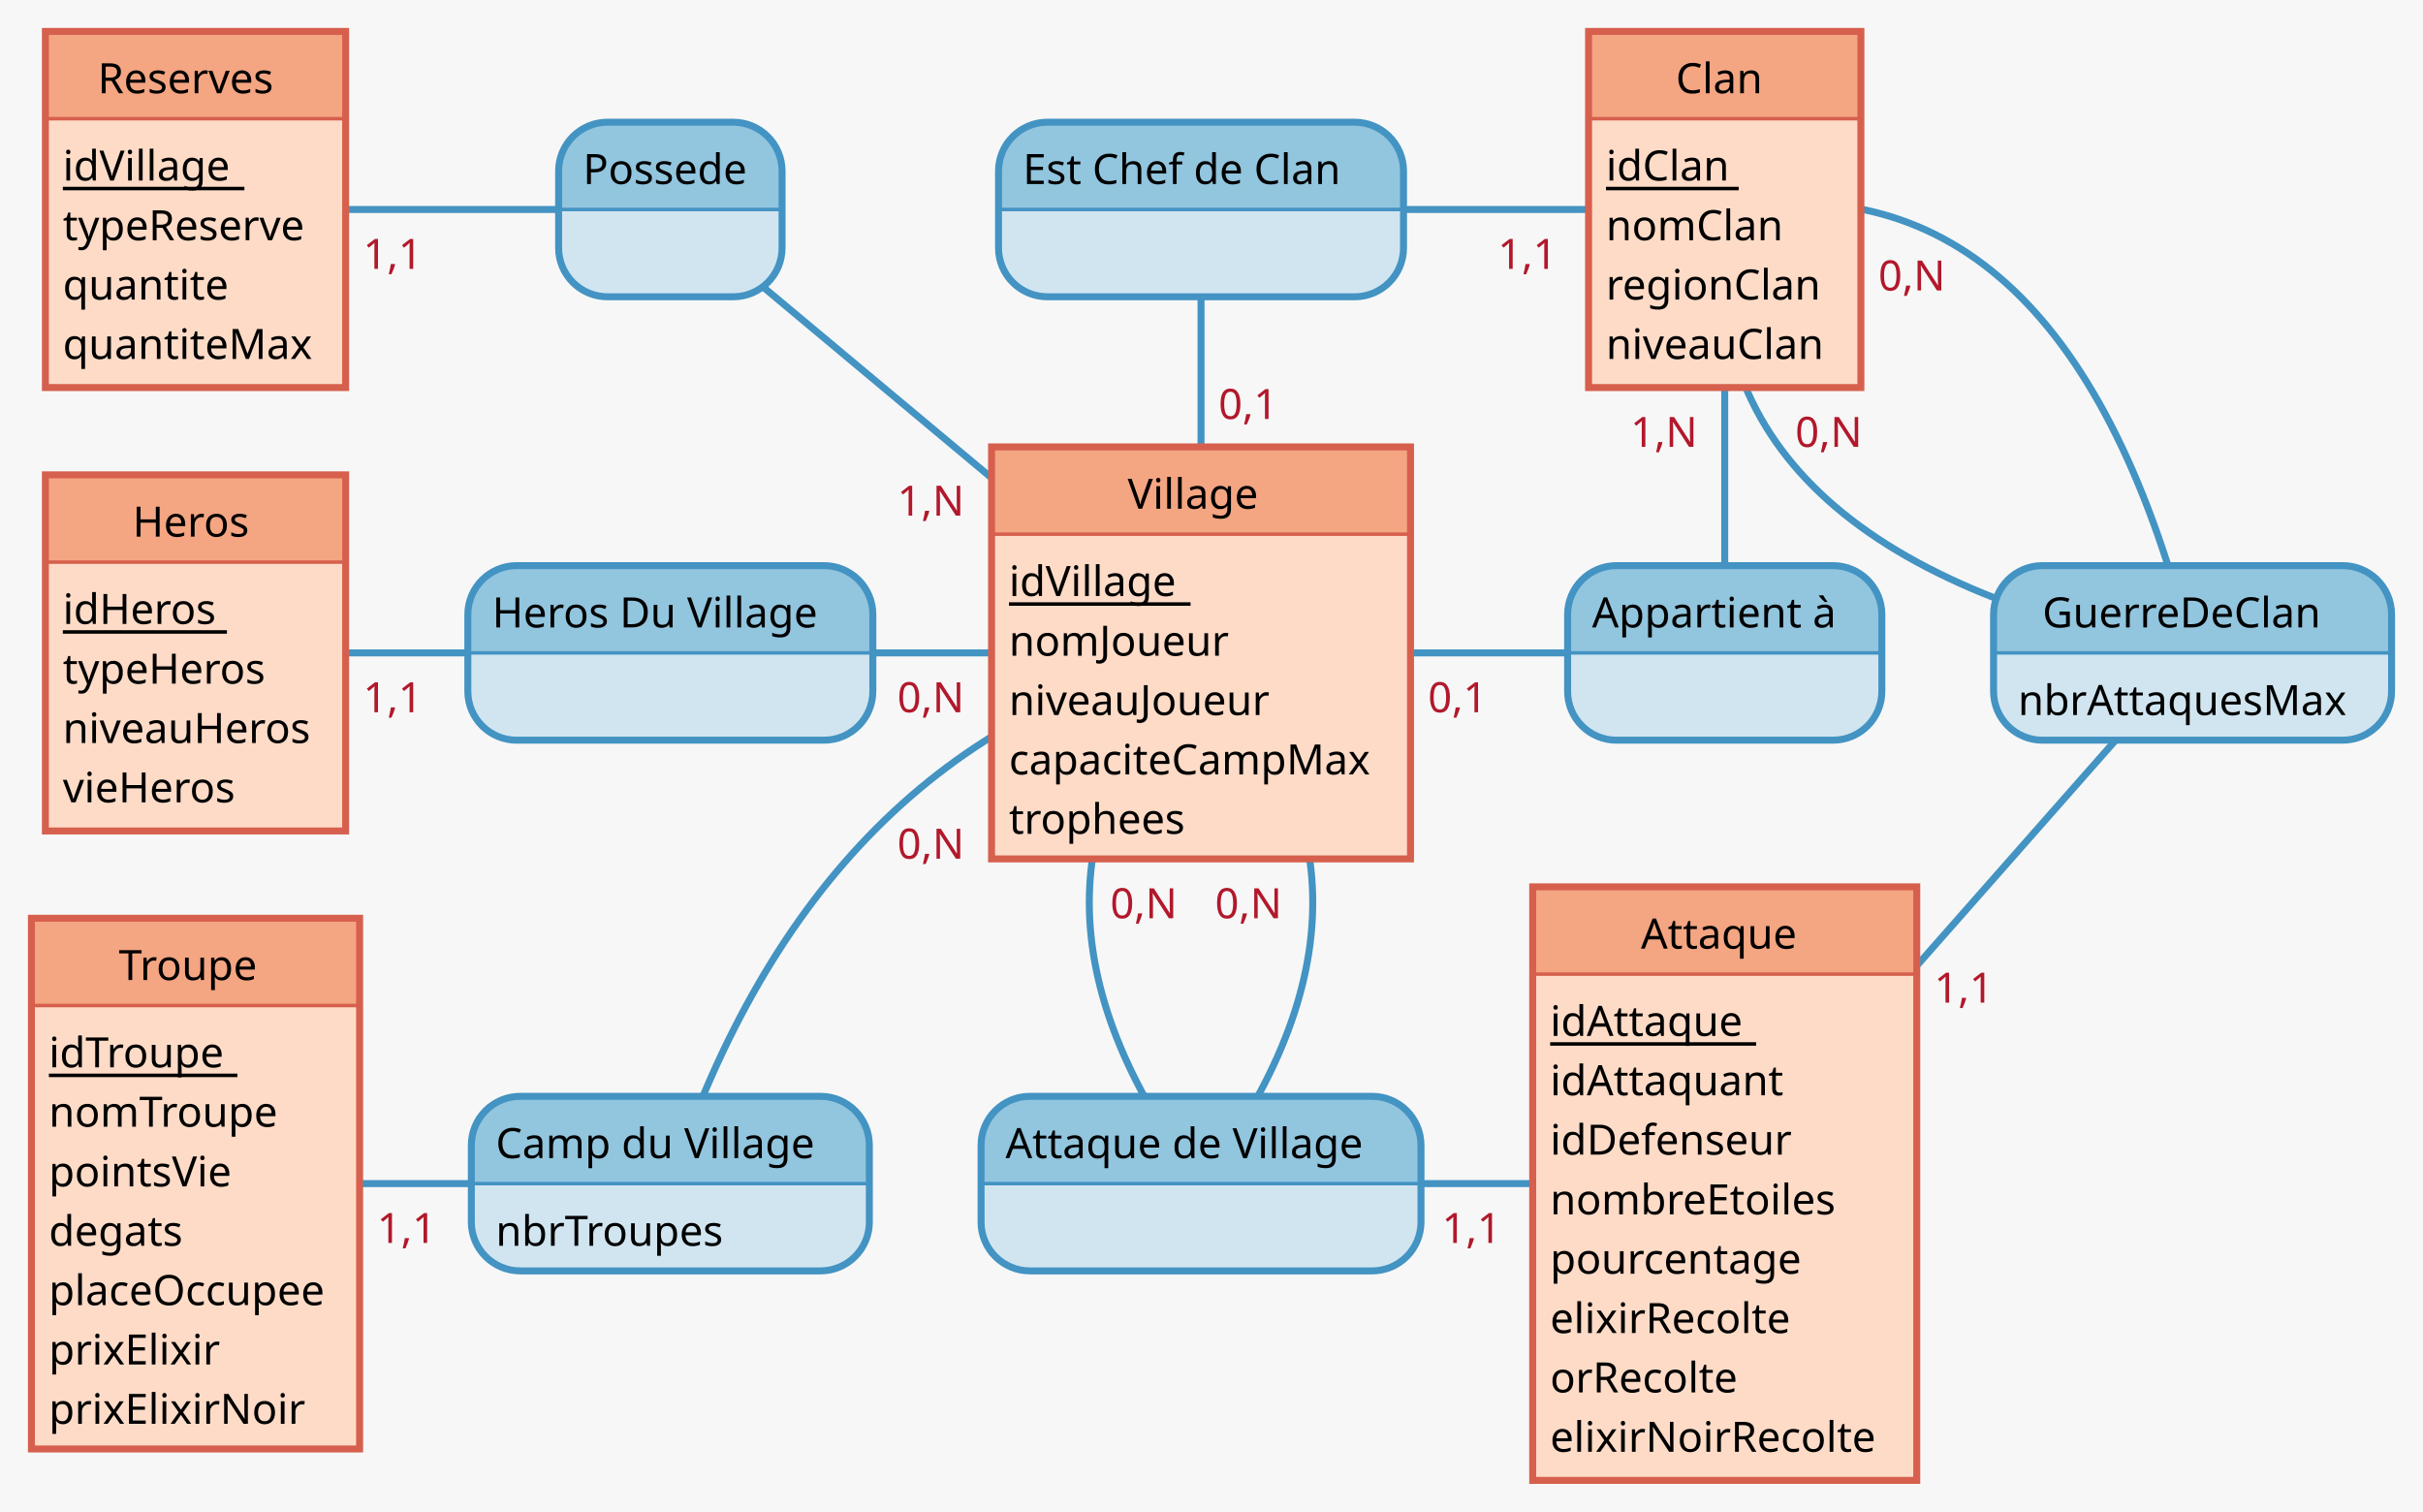
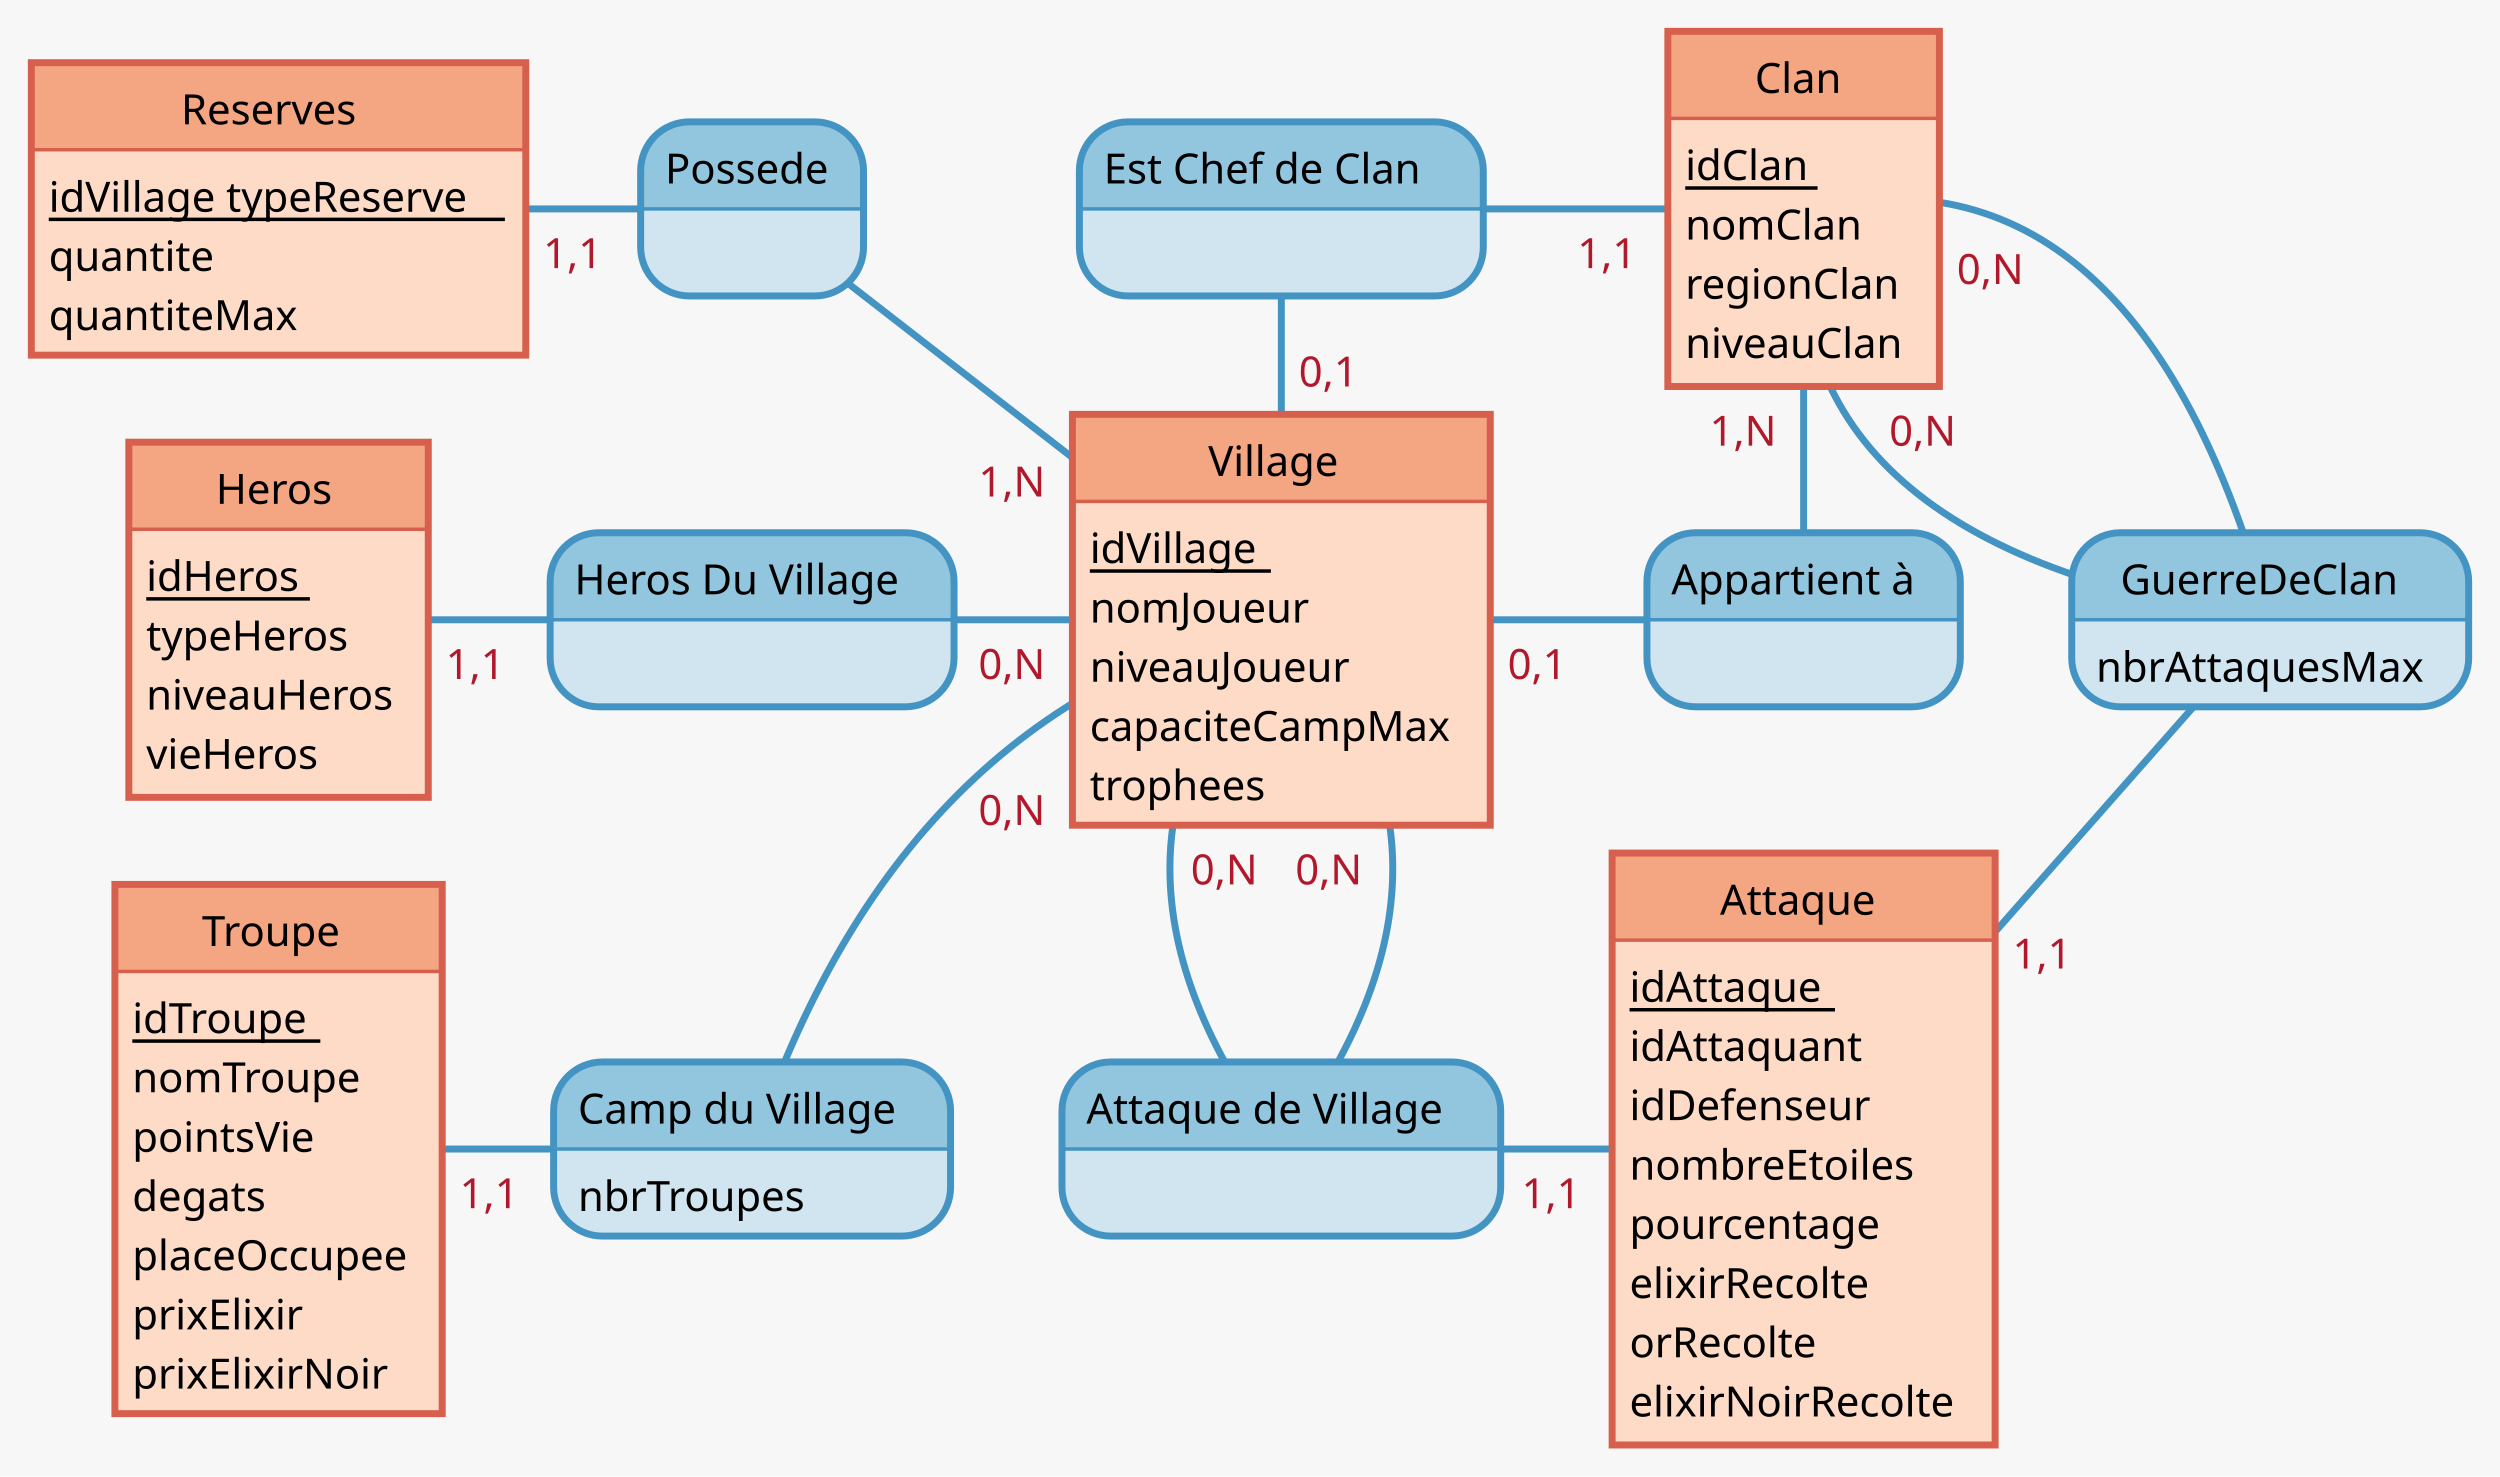
- <svg xmlns="http://www.w3.org/2000/svg" width="694" height="433" view_box="0 0 694 433">\n\n<rect id="frame" x="0" y="0" width="694" height="433" fill="#f7f7f7" stroke="none" stroke-width="0" />
-   <line x1="344" y1="187" x2="494" y2="187" stroke="#4393c3" stroke-width="2" />
-   <text x="409" y="204.0" fill="#b2182b" font-family="Verdana" font-size="12">0,1</text>
-   <line x1="494" y1="60" x2="494" y2="187" stroke="#4393c3" stroke-width="2" />
-   <text x="467.0" y="128" fill="#b2182b" font-family="Verdana" font-size="12">1,N</text>
+ <svg xmlns="http://www.w3.org/2000/svg" width="718" height="424" view_box="0 0 718 424">\n\n<rect id="frame" x="0" y="0" width="718" height="424" fill="#f7f7f7" stroke="none" stroke-width="0" />
+   <line x1="368" y1="178" x2="518" y2="178" stroke="#4393c3" stroke-width="2" />
+   <text x="433" y="195.0" fill="#b2182b" font-family="Verdana" font-size="12">0,1</text>
+   <line x1="518" y1="60" x2="518" y2="178" stroke="#4393c3" stroke-width="2" />
+   <text x="491.0" y="128" fill="#b2182b" font-family="Verdana" font-size="12">1,N</text>
  <g id="association-Appartient à">
-     <path d="M 525 162 a 14 14 90 0 1 14 14 V 187 h -90 V 176 a 14 14 90 0 1 14 -14" fill="#92c5de" stroke="#92c5de" stroke-width="0" />
-     <path d="M 539 187.0 v 11 a 14 14 90 0 1 -14 14 H 463 a 14 14 90 0 1 -14 -14 V 187.0 H 90" fill="#d1e5f0" stroke="#d1e5f0" stroke-width="0" />
-     <rect x="449" y="162" width="90" height="50" fill="none" rx="14" stroke="#4393c3" stroke-width="2" />
-     <line x1="449" y1="187" x2="539" y2="187" stroke="#4393c3" stroke-width="1" />
-     <text x="456" y="179.7" fill="#000000" font-family="Verdana" font-size="12">Appartient à</text>
+     <path d="M 549 153 a 14 14 90 0 1 14 14 V 178 h -90 V 167 a 14 14 90 0 1 14 -14" fill="#92c5de" stroke="#92c5de" stroke-width="0" />
+     <path d="M 563 178.0 v 11 a 14 14 90 0 1 -14 14 H 487 a 14 14 90 0 1 -14 -14 V 178.0 H 90" fill="#d1e5f0" stroke="#d1e5f0" stroke-width="0" />
+     <rect x="473" y="153" width="90" height="50" fill="none" rx="14" stroke="#4393c3" stroke-width="2" />
+     <line x1="473" y1="178" x2="563" y2="178" stroke="#4393c3" stroke-width="1" />
+     <text x="480" y="170.7" fill="#000000" font-family="Verdana" font-size="12">Appartient à</text>
  </g>
-   <line x1="56" y1="60" x2="192" y2="60" stroke="#4393c3" stroke-width="2" />
-   <text x="104" y="77.0" fill="#b2182b" font-family="Verdana" font-size="12">1,1</text>
-   <line x1="344" y1="187" x2="192" y2="60" stroke="#4393c3" stroke-width="2" />
-   <text x="257" y="147.69" fill="#b2182b" font-family="Verdana" font-size="12">1,N</text>
+   <line x1="80" y1="60" x2="216" y2="60" stroke="#4393c3" stroke-width="2" />
+   <text x="156" y="77.0" fill="#b2182b" font-family="Verdana" font-size="12">1,1</text>
+   <line x1="368" y1="178" x2="216" y2="60" stroke="#4393c3" stroke-width="2" />
+   <text x="281" y="142.599" fill="#b2182b" font-family="Verdana" font-size="12">1,N</text>
  <g id="association-Possede">
-     <path d="M 210 35 a 14 14 90 0 1 14 14 V 60 h -64 V 49 a 14 14 90 0 1 14 -14" fill="#92c5de" stroke="#92c5de" stroke-width="0" />
-     <path d="M 224 60.0 v 11 a 14 14 90 0 1 -14 14 H 174 a 14 14 90 0 1 -14 -14 V 60.0 H 64" fill="#d1e5f0" stroke="#d1e5f0" stroke-width="0" />
-     <rect x="160" y="35" width="64" height="50" fill="none" rx="14" stroke="#4393c3" stroke-width="2" />
-     <line x1="160" y1="60" x2="224" y2="60" stroke="#4393c3" stroke-width="1" />
-     <text x="167" y="52.7" fill="#000000" font-family="Verdana" font-size="12">Possede</text>
+     <path d="M 234 35 a 14 14 90 0 1 14 14 V 60 h -64 V 49 a 14 14 90 0 1 14 -14" fill="#92c5de" stroke="#92c5de" stroke-width="0" />
+     <path d="M 248 60.0 v 11 a 14 14 90 0 1 -14 14 H 198 a 14 14 90 0 1 -14 -14 V 60.0 H 64" fill="#d1e5f0" stroke="#d1e5f0" stroke-width="0" />
+     <rect x="184" y="35" width="64" height="50" fill="none" rx="14" stroke="#4393c3" stroke-width="2" />
+     <line x1="184" y1="60" x2="248" y2="60" stroke="#4393c3" stroke-width="1" />
+     <text x="191" y="52.7" fill="#000000" font-family="Verdana" font-size="12">Possede</text>
  </g>
-   <line x1="56" y1="339" x2="192" y2="339" stroke="#4393c3" stroke-width="2" />
-   <text x="108" y="356.0" fill="#b2182b" font-family="Verdana" font-size="12">1,1</text>
-   <path d="M344 187 C 270.833 203.167 220.167 253.833 192 339" fill="none" stroke="#4393c3" stroke-width="2" />
-   <text x="257" y="245.929" fill="#b2182b" font-family="Verdana" font-size="12">0,N</text>
+   <line x1="80" y1="330" x2="216" y2="330" stroke="#4393c3" stroke-width="2" />
+   <text x="132" y="347.0" fill="#b2182b" font-family="Verdana" font-size="12">1,1</text>
+   <path d="M368 178 C 294.833 194.167 244.167 244.833 216 330" fill="none" stroke="#4393c3" stroke-width="2" />
+   <text x="281" y="236.929" fill="#b2182b" font-family="Verdana" font-size="12">0,N</text>
  <g id="association-Camp du Village">
-     <path d="M 235 314 a 14 14 90 0 1 14 14 V 339 h -114 V 328 a 14 14 90 0 1 14 -14" fill="#92c5de" stroke="#92c5de" stroke-width="0" />
-     <path d="M 249 339.0 v 11 a 14 14 90 0 1 -14 14 H 149 a 14 14 90 0 1 -14 -14 V 339.0 H 114" fill="#d1e5f0" stroke="#d1e5f0" stroke-width="0" />
-     <rect x="135" y="314" width="114" height="50" fill="none" rx="14" stroke="#4393c3" stroke-width="2" />
-     <line x1="135" y1="339" x2="249" y2="339" stroke="#4393c3" stroke-width="1" />
-     <text x="142" y="331.7" fill="#000000" font-family="Verdana" font-size="12">Camp du Village</text>
-     <text x="142" y="356.8" fill="#000000" font-family="Verdana" font-size="12">nbrTroupes</text>
+     <path d="M 259 305 a 14 14 90 0 1 14 14 V 330 h -114 V 319 a 14 14 90 0 1 14 -14" fill="#92c5de" stroke="#92c5de" stroke-width="0" />
+     <path d="M 273 330.0 v 11 a 14 14 90 0 1 -14 14 H 173 a 14 14 90 0 1 -14 -14 V 330.0 H 114" fill="#d1e5f0" stroke="#d1e5f0" stroke-width="0" />
+     <rect x="159" y="305" width="114" height="50" fill="none" rx="14" stroke="#4393c3" stroke-width="2" />
+     <line x1="159" y1="330" x2="273" y2="330" stroke="#4393c3" stroke-width="1" />
+     <text x="166" y="322.7" fill="#000000" font-family="Verdana" font-size="12">Camp du Village</text>
+     <text x="166" y="347.8" fill="#000000" font-family="Verdana" font-size="12">nbrTroupes</text>
  </g>
-   <line x1="56" y1="187" x2="192" y2="187" stroke="#4393c3" stroke-width="2" />
-   <text x="104" y="204.0" fill="#b2182b" font-family="Verdana" font-size="12">1,1</text>
-   <line x1="344" y1="187" x2="192" y2="187" stroke="#4393c3" stroke-width="2" />
-   <text x="257" y="204.0" fill="#b2182b" font-family="Verdana" font-size="12">0,N</text>
+   <line x1="80" y1="178" x2="216" y2="178" stroke="#4393c3" stroke-width="2" />
+   <text x="128" y="195.0" fill="#b2182b" font-family="Verdana" font-size="12">1,1</text>
+   <line x1="368" y1="178" x2="216" y2="178" stroke="#4393c3" stroke-width="2" />
+   <text x="281" y="195.0" fill="#b2182b" font-family="Verdana" font-size="12">0,N</text>
  <g id="association-Heros Du Village">
-     <path d="M 236 162 a 14 14 90 0 1 14 14 V 187 h -116 V 176 a 14 14 90 0 1 14 -14" fill="#92c5de" stroke="#92c5de" stroke-width="0" />
-     <path d="M 250 187.0 v 11 a 14 14 90 0 1 -14 14 H 148 a 14 14 90 0 1 -14 -14 V 187.0 H 116" fill="#d1e5f0" stroke="#d1e5f0" stroke-width="0" />
-     <rect x="134" y="162" width="116" height="50" fill="none" rx="14" stroke="#4393c3" stroke-width="2" />
-     <line x1="134" y1="187" x2="250" y2="187" stroke="#4393c3" stroke-width="1" />
-     <text x="141" y="179.7" fill="#000000" font-family="Verdana" font-size="12">Heros Du Village</text>
+     <path d="M 260 153 a 14 14 90 0 1 14 14 V 178 h -116 V 167 a 14 14 90 0 1 14 -14" fill="#92c5de" stroke="#92c5de" stroke-width="0" />
+     <path d="M 274 178.0 v 11 a 14 14 90 0 1 -14 14 H 172 a 14 14 90 0 1 -14 -14 V 178.0 H 116" fill="#d1e5f0" stroke="#d1e5f0" stroke-width="0" />
+     <rect x="158" y="153" width="116" height="50" fill="none" rx="14" stroke="#4393c3" stroke-width="2" />
+     <line x1="158" y1="178" x2="274" y2="178" stroke="#4393c3" stroke-width="1" />
+     <text x="165" y="170.7" fill="#000000" font-family="Verdana" font-size="12">Heros Du Village</text>
  </g>
-   <path d="M344 187 C 386.667 231.667 386.667 282.333 344 339" fill="none" stroke="#4393c3" stroke-width="2" />
-   <text x="348.0" y="263" fill="#b2182b" font-family="Verdana" font-size="12">0,N</text>
-   <path d="M344 187 C 301.333 231.667 301.333 282.333 344 339" fill="none" stroke="#4393c3" stroke-width="2" />
-   <text x="318.0" y="263" fill="#b2182b" font-family="Verdana" font-size="12">0,N</text>
-   <line x1="494" y1="339" x2="344" y2="339" stroke="#4393c3" stroke-width="2" />
-   <text x="413" y="356.0" fill="#b2182b" font-family="Verdana" font-size="12">1,1</text>
+   <path d="M368 178 C 410.667 222.667 410.667 273.333 368 330" fill="none" stroke="#4393c3" stroke-width="2" />
+   <text x="372.0" y="254" fill="#b2182b" font-family="Verdana" font-size="12">0,N</text>
+   <path d="M368 178 C 325.333 222.667 325.333 273.333 368 330" fill="none" stroke="#4393c3" stroke-width="2" />
+   <text x="342.0" y="254" fill="#b2182b" font-family="Verdana" font-size="12">0,N</text>
+   <line x1="518" y1="330" x2="368" y2="330" stroke="#4393c3" stroke-width="2" />
+   <text x="437" y="347.0" fill="#b2182b" font-family="Verdana" font-size="12">1,1</text>
  <g id="association-Attaque de Village">
-     <path d="M 393 314 a 14 14 90 0 1 14 14 V 339 h -126 V 328 a 14 14 90 0 1 14 -14" fill="#92c5de" stroke="#92c5de" stroke-width="0" />
-     <path d="M 407 339.0 v 11 a 14 14 90 0 1 -14 14 H 295 a 14 14 90 0 1 -14 -14 V 339.0 H 126" fill="#d1e5f0" stroke="#d1e5f0" stroke-width="0" />
-     <rect x="281" y="314" width="126" height="50" fill="none" rx="14" stroke="#4393c3" stroke-width="2" />
-     <line x1="281" y1="339" x2="407" y2="339" stroke="#4393c3" stroke-width="1" />
-     <text x="288" y="331.7" fill="#000000" font-family="Verdana" font-size="12">Attaque de Village</text>
+     <path d="M 417 305 a 14 14 90 0 1 14 14 V 330 h -126 V 319 a 14 14 90 0 1 14 -14" fill="#92c5de" stroke="#92c5de" stroke-width="0" />
+     <path d="M 431 330.0 v 11 a 14 14 90 0 1 -14 14 H 319 a 14 14 90 0 1 -14 -14 V 330.0 H 126" fill="#d1e5f0" stroke="#d1e5f0" stroke-width="0" />
+     <rect x="305" y="305" width="126" height="50" fill="none" rx="14" stroke="#4393c3" stroke-width="2" />
+     <line x1="305" y1="330" x2="431" y2="330" stroke="#4393c3" stroke-width="1" />
+     <text x="312" y="322.7" fill="#000000" font-family="Verdana" font-size="12">Attaque de Village</text>
  </g>
-   <line x1="344" y1="187" x2="344" y2="60" stroke="#4393c3" stroke-width="2" />
-   <text x="349.0" y="120" fill="#b2182b" font-family="Verdana" font-size="12">0,1</text>
-   <line x1="494" y1="60" x2="344" y2="60" stroke="#4393c3" stroke-width="2" />
-   <text x="429" y="77.0" fill="#b2182b" font-family="Verdana" font-size="12">1,1</text>
+   <line x1="368" y1="178" x2="368" y2="60" stroke="#4393c3" stroke-width="2" />
+   <text x="373.0" y="111" fill="#b2182b" font-family="Verdana" font-size="12">0,1</text>
+   <line x1="518" y1="60" x2="368" y2="60" stroke="#4393c3" stroke-width="2" />
+   <text x="453" y="77.0" fill="#b2182b" font-family="Verdana" font-size="12">1,1</text>
  <g id="association-Est Chef de Clan">
-     <path d="M 388 35 a 14 14 90 0 1 14 14 V 60 h -116 V 49 a 14 14 90 0 1 14 -14" fill="#92c5de" stroke="#92c5de" stroke-width="0" />
-     <path d="M 402 60.0 v 11 a 14 14 90 0 1 -14 14 H 300 a 14 14 90 0 1 -14 -14 V 60.0 H 116" fill="#d1e5f0" stroke="#d1e5f0" stroke-width="0" />
-     <rect x="286" y="35" width="116" height="50" fill="none" rx="14" stroke="#4393c3" stroke-width="2" />
-     <line x1="286" y1="60" x2="402" y2="60" stroke="#4393c3" stroke-width="1" />
-     <text x="293" y="52.7" fill="#000000" font-family="Verdana" font-size="12">Est Chef de Clan</text>
+     <path d="M 412 35 a 14 14 90 0 1 14 14 V 60 h -116 V 49 a 14 14 90 0 1 14 -14" fill="#92c5de" stroke="#92c5de" stroke-width="0" />
+     <path d="M 426 60.0 v 11 a 14 14 90 0 1 -14 14 H 324 a 14 14 90 0 1 -14 -14 V 60.0 H 116" fill="#d1e5f0" stroke="#d1e5f0" stroke-width="0" />
+     <rect x="310" y="35" width="116" height="50" fill="none" rx="14" stroke="#4393c3" stroke-width="2" />
+     <line x1="310" y1="60" x2="426" y2="60" stroke="#4393c3" stroke-width="1" />
+     <text x="317" y="52.7" fill="#000000" font-family="Verdana" font-size="12">Est Chef de Clan</text>
  </g>
-   <path d="M494 60 C 559.499 48.306 604.166 90.64 628 187" fill="none" stroke="#4393c3" stroke-width="2" />
-   <text x="538" y="83.197" fill="#b2182b" font-family="Verdana" font-size="12">0,N</text>
-   <path d="M494 60 C 485.834 126.032 530.501 168.365 628 187" fill="none" stroke="#4393c3" stroke-width="2" />
-   <text x="514.197" y="128" fill="#b2182b" font-family="Verdana" font-size="12">0,N</text>
-   <line x1="494" y1="339" x2="628" y2="187" stroke="#4393c3" stroke-width="2" />
-   <text x="554" y="287.169" fill="#b2182b" font-family="Verdana" font-size="12">1,1</text>
+   <path d="M518 60 C 581.835 45.307 626.501 84.641 652 178" fill="none" stroke="#4393c3" stroke-width="2" />
+   <text x="562" y="81.563" fill="#b2182b" font-family="Verdana" font-size="12">0,N</text>
+   <path d="M518 60 C 511.499 125.18 556.165 164.514 652 178" fill="none" stroke="#4393c3" stroke-width="2" />
+   <text x="542.563" y="128" fill="#b2182b" font-family="Verdana" font-size="12">0,N</text>
+   <line x1="518" y1="330" x2="652" y2="178" stroke="#4393c3" stroke-width="2" />
+   <text x="578" y="278.169" fill="#b2182b" font-family="Verdana" font-size="12">1,1</text>
  <g id="association-GuerreDeClan">
-     <path d="M 671 162 a 14 14 90 0 1 14 14 V 187 h -114 V 176 a 14 14 90 0 1 14 -14" fill="#92c5de" stroke="#92c5de" stroke-width="0" />
-     <path d="M 685 187.0 v 11 a 14 14 90 0 1 -14 14 H 585 a 14 14 90 0 1 -14 -14 V 187.0 H 114" fill="#d1e5f0" stroke="#d1e5f0" stroke-width="0" />
-     <rect x="571" y="162" width="114" height="50" fill="none" rx="14" stroke="#4393c3" stroke-width="2" />
-     <line x1="571" y1="187" x2="685" y2="187" stroke="#4393c3" stroke-width="1" />
-     <text x="585" y="179.7" fill="#000000" font-family="Verdana" font-size="12">GuerreDeClan</text>
-     <text x="578" y="204.8" fill="#000000" font-family="Verdana" font-size="12">nbrAttaquesMax</text>
+     <path d="M 695 153 a 14 14 90 0 1 14 14 V 178 h -114 V 167 a 14 14 90 0 1 14 -14" fill="#92c5de" stroke="#92c5de" stroke-width="0" />
+     <path d="M 709 178.0 v 11 a 14 14 90 0 1 -14 14 H 609 a 14 14 90 0 1 -14 -14 V 178.0 H 114" fill="#d1e5f0" stroke="#d1e5f0" stroke-width="0" />
+     <rect x="595" y="153" width="114" height="50" fill="none" rx="14" stroke="#4393c3" stroke-width="2" />
+     <line x1="595" y1="178" x2="709" y2="178" stroke="#4393c3" stroke-width="1" />
+     <text x="609" y="170.7" fill="#000000" font-family="Verdana" font-size="12">GuerreDeClan</text>
+     <text x="602" y="195.8" fill="#000000" font-family="Verdana" font-size="12">nbrAttaquesMax</text>
  </g>
  <g id="entity-Clan">
    <g id="frame-Clan">
-       <rect x="455" y="9" width="78" height="25" fill="#f4a582" stroke="#f4a582" stroke-width="0" />
-       <rect x="455" y="34.0" width="78" height="77" fill="#fddbc7" stroke="#fddbc7" stroke-width="0" />
-       <rect x="455" y="9" width="78" height="102" fill="none" stroke="#d6604d" stroke-width="2" />
-       <line x1="455" y1="34" x2="533" y2="34" stroke="#d6604d" stroke-width="1" />
+       <rect x="479" y="9" width="78" height="25" fill="#f4a582" stroke="#f4a582" stroke-width="0" />
+       <rect x="479" y="34.0" width="78" height="77" fill="#fddbc7" stroke="#fddbc7" stroke-width="0" />
+       <rect x="479" y="9" width="78" height="102" fill="none" stroke="#d6604d" stroke-width="2" />
+       <line x1="479" y1="34" x2="557" y2="34" stroke="#d6604d" stroke-width="1" />
    </g>
-     <text x="480" y="26.7" fill="#000000" font-family="Verdana" font-size="12">Clan</text>
-     <text x="460" y="51.7" fill="#000000" font-family="Verdana" font-size="12">idClan</text>
-     <line x1="460" y1="54" x2="498" y2="54" stroke="#000000" stroke-width="1" />
-     <text x="460" y="68.8" fill="#000000" font-family="Verdana" font-size="12">nomClan</text>
-     <text x="460" y="85.8" fill="#000000" font-family="Verdana" font-size="12">regionClan</text>
-     <text x="460" y="102.8" fill="#000000" font-family="Verdana" font-size="12">niveauClan</text>
+     <text x="504" y="26.7" fill="#000000" font-family="Verdana" font-size="12">Clan</text>
+     <text x="484" y="51.7" fill="#000000" font-family="Verdana" font-size="12">idClan</text>
+     <line x1="484" y1="54" x2="522" y2="54" stroke="#000000" stroke-width="1" />
+     <text x="484" y="68.8" fill="#000000" font-family="Verdana" font-size="12">nomClan</text>
+     <text x="484" y="85.8" fill="#000000" font-family="Verdana" font-size="12">regionClan</text>
+     <text x="484" y="102.8" fill="#000000" font-family="Verdana" font-size="12">niveauClan</text>
  </g>
  <g id="entity-Attaque">
    <g id="frame-Attaque">
-       <rect x="439" y="254" width="110" height="25" fill="#f4a582" stroke="#f4a582" stroke-width="0" />
-       <rect x="439" y="279.0" width="110" height="145" fill="#fddbc7" stroke="#fddbc7" stroke-width="0" />
-       <rect x="439" y="254" width="110" height="170" fill="none" stroke="#d6604d" stroke-width="2" />
-       <line x1="439" y1="279" x2="549" y2="279" stroke="#d6604d" stroke-width="1" />
+       <rect x="463" y="245" width="110" height="25" fill="#f4a582" stroke="#f4a582" stroke-width="0" />
+       <rect x="463" y="270.0" width="110" height="145" fill="#fddbc7" stroke="#fddbc7" stroke-width="0" />
+       <rect x="463" y="245" width="110" height="170" fill="none" stroke="#d6604d" stroke-width="2" />
+       <line x1="463" y1="270" x2="573" y2="270" stroke="#d6604d" stroke-width="1" />
    </g>
-     <text x="470" y="271.7" fill="#000000" font-family="Verdana" font-size="12">Attaque</text>
-     <text x="444" y="296.7" fill="#000000" font-family="Verdana" font-size="12">idAttaque</text>
-     <line x1="444" y1="299" x2="503" y2="299" stroke="#000000" stroke-width="1" />
-     <text x="444" y="313.7" fill="#000000" font-family="Verdana" font-size="12">idAttaquant</text>
-     <text x="444" y="330.7" fill="#000000" font-family="Verdana" font-size="12">idDefenseur</text>
-     <text x="444" y="347.8" fill="#000000" font-family="Verdana" font-size="12">nombreEtoiles</text>
-     <text x="444" y="364.8" fill="#000000" font-family="Verdana" font-size="12">pourcentage</text>
-     <text x="444" y="381.8" fill="#000000" font-family="Verdana" font-size="12">elixirRecolte</text>
-     <text x="444" y="398.8" fill="#000000" font-family="Verdana" font-size="12">orRecolte</text>
-     <text x="444" y="415.8" fill="#000000" font-family="Verdana" font-size="12">elixirNoirRecolte</text>
+     <text x="494" y="262.7" fill="#000000" font-family="Verdana" font-size="12">Attaque</text>
+     <text x="468" y="287.7" fill="#000000" font-family="Verdana" font-size="12">idAttaque</text>
+     <line x1="468" y1="290" x2="527" y2="290" stroke="#000000" stroke-width="1" />
+     <text x="468" y="304.7" fill="#000000" font-family="Verdana" font-size="12">idAttaquant</text>
+     <text x="468" y="321.7" fill="#000000" font-family="Verdana" font-size="12">idDefenseur</text>
+     <text x="468" y="338.8" fill="#000000" font-family="Verdana" font-size="12">nombreEtoiles</text>
+     <text x="468" y="355.8" fill="#000000" font-family="Verdana" font-size="12">pourcentage</text>
+     <text x="468" y="372.8" fill="#000000" font-family="Verdana" font-size="12">elixirRecolte</text>
+     <text x="468" y="389.8" fill="#000000" font-family="Verdana" font-size="12">orRecolte</text>
+     <text x="468" y="406.8" fill="#000000" font-family="Verdana" font-size="12">elixirNoirRecolte</text>
  </g>
  <g id="entity-Reserves">
    <g id="frame-Reserves">
-       <rect x="13" y="9" width="86" height="25" fill="#f4a582" stroke="#f4a582" stroke-width="0" />
-       <rect x="13" y="34.0" width="86" height="77" fill="#fddbc7" stroke="#fddbc7" stroke-width="0" />
-       <rect x="13" y="9" width="86" height="102" fill="none" stroke="#d6604d" stroke-width="2" />
-       <line x1="13" y1="34" x2="99" y2="34" stroke="#d6604d" stroke-width="1" />
+       <rect x="9" y="18" width="142" height="25" fill="#f4a582" stroke="#f4a582" stroke-width="0" />
+       <rect x="9" y="43.0" width="142" height="59" fill="#fddbc7" stroke="#fddbc7" stroke-width="0" />
+       <rect x="9" y="18" width="142" height="84" fill="none" stroke="#d6604d" stroke-width="2" />
+       <line x1="9" y1="43" x2="151" y2="43" stroke="#d6604d" stroke-width="1" />
    </g>
-     <text x="28" y="26.7" fill="#000000" font-family="Verdana" font-size="12">Reserves</text>
-     <text x="18" y="51.7" fill="#000000" font-family="Verdana" font-size="12">idVillage</text>
-     <line x1="18" y1="54" x2="70" y2="54" stroke="#000000" stroke-width="1" />
-     <text x="18" y="68.8" fill="#000000" font-family="Verdana" font-size="12">typeReserve</text>
-     <text x="18" y="85.8" fill="#000000" font-family="Verdana" font-size="12">quantite</text>
-     <text x="18" y="102.8" fill="#000000" font-family="Verdana" font-size="12">quantiteMax</text>
+     <text x="52" y="35.7" fill="#000000" font-family="Verdana" font-size="12">Reserves</text>
+     <text x="14" y="60.8" fill="#000000" font-family="Verdana" font-size="12">idVillage typeReserve</text>
+     <line x1="14" y1="63" x2="145" y2="63" stroke="#000000" stroke-width="1" />
+     <text x="14" y="77.8" fill="#000000" font-family="Verdana" font-size="12">quantite</text>
+     <text x="14" y="94.8" fill="#000000" font-family="Verdana" font-size="12">quantiteMax</text>
  </g>
  <g id="entity-Heros">
    <g id="frame-Heros">
-       <rect x="13" y="136" width="86" height="25" fill="#f4a582" stroke="#f4a582" stroke-width="0" />
-       <rect x="13" y="161.0" width="86" height="77" fill="#fddbc7" stroke="#fddbc7" stroke-width="0" />
-       <rect x="13" y="136" width="86" height="102" fill="none" stroke="#d6604d" stroke-width="2" />
-       <line x1="13" y1="161" x2="99" y2="161" stroke="#d6604d" stroke-width="1" />
+       <rect x="37" y="127" width="86" height="25" fill="#f4a582" stroke="#f4a582" stroke-width="0" />
+       <rect x="37" y="152.0" width="86" height="77" fill="#fddbc7" stroke="#fddbc7" stroke-width="0" />
+       <rect x="37" y="127" width="86" height="102" fill="none" stroke="#d6604d" stroke-width="2" />
+       <line x1="37" y1="152" x2="123" y2="152" stroke="#d6604d" stroke-width="1" />
    </g>
-     <text x="38" y="153.7" fill="#000000" font-family="Verdana" font-size="12">Heros</text>
-     <text x="18" y="178.7" fill="#000000" font-family="Verdana" font-size="12">idHeros</text>
-     <line x1="18" y1="181" x2="65" y2="181" stroke="#000000" stroke-width="1" />
-     <text x="18" y="195.8" fill="#000000" font-family="Verdana" font-size="12">typeHeros</text>
-     <text x="18" y="212.8" fill="#000000" font-family="Verdana" font-size="12">niveauHeros</text>
-     <text x="18" y="229.8" fill="#000000" font-family="Verdana" font-size="12">vieHeros</text>
+     <text x="62" y="144.7" fill="#000000" font-family="Verdana" font-size="12">Heros</text>
+     <text x="42" y="169.7" fill="#000000" font-family="Verdana" font-size="12">idHeros</text>
+     <line x1="42" y1="172" x2="89" y2="172" stroke="#000000" stroke-width="1" />
+     <text x="42" y="186.8" fill="#000000" font-family="Verdana" font-size="12">typeHeros</text>
+     <text x="42" y="203.8" fill="#000000" font-family="Verdana" font-size="12">niveauHeros</text>
+     <text x="42" y="220.8" fill="#000000" font-family="Verdana" font-size="12">vieHeros</text>
  </g>
  <g id="entity-Village">
    <g id="frame-Village">
-       <rect x="284" y="128" width="120" height="25" fill="#f4a582" stroke="#f4a582" stroke-width="0" />
-       <rect x="284" y="153.0" width="120" height="93" fill="#fddbc7" stroke="#fddbc7" stroke-width="0" />
-       <rect x="284" y="128" width="120" height="118" fill="none" stroke="#d6604d" stroke-width="2" />
-       <line x1="284" y1="153" x2="404" y2="153" stroke="#d6604d" stroke-width="1" />
+       <rect x="308" y="119" width="120" height="25" fill="#f4a582" stroke="#f4a582" stroke-width="0" />
+       <rect x="308" y="144.0" width="120" height="93" fill="#fddbc7" stroke="#fddbc7" stroke-width="0" />
+       <rect x="308" y="119" width="120" height="118" fill="none" stroke="#d6604d" stroke-width="2" />
+       <line x1="308" y1="144" x2="428" y2="144" stroke="#d6604d" stroke-width="1" />
    </g>
-     <text x="323" y="145.7" fill="#000000" font-family="Verdana" font-size="12">Village</text>
-     <text x="289" y="170.7" fill="#000000" font-family="Verdana" font-size="12">idVillage</text>
-     <line x1="289" y1="173" x2="341" y2="173" stroke="#000000" stroke-width="1" />
-     <text x="289" y="187.8" fill="#000000" font-family="Verdana" font-size="12">nomJoueur</text>
-     <text x="289" y="204.8" fill="#000000" font-family="Verdana" font-size="12">niveauJoueur</text>
-     <text x="289" y="221.8" fill="#000000" font-family="Verdana" font-size="12">capaciteCampMax</text>
-     <text x="289" y="238.8" fill="#000000" font-family="Verdana" font-size="12">trophees</text>
+     <text x="347" y="136.7" fill="#000000" font-family="Verdana" font-size="12">Village</text>
+     <text x="313" y="161.7" fill="#000000" font-family="Verdana" font-size="12">idVillage</text>
+     <line x1="313" y1="164" x2="365" y2="164" stroke="#000000" stroke-width="1" />
+     <text x="313" y="178.8" fill="#000000" font-family="Verdana" font-size="12">nomJoueur</text>
+     <text x="313" y="195.8" fill="#000000" font-family="Verdana" font-size="12">niveauJoueur</text>
+     <text x="313" y="212.8" fill="#000000" font-family="Verdana" font-size="12">capaciteCampMax</text>
+     <text x="313" y="229.8" fill="#000000" font-family="Verdana" font-size="12">trophees</text>
  </g>
  <g id="entity-Troupe">
    <g id="frame-Troupe">
-       <rect x="9" y="263" width="94" height="25" fill="#f4a582" stroke="#f4a582" stroke-width="0" />
-       <rect x="9" y="288.0" width="94" height="127" fill="#fddbc7" stroke="#fddbc7" stroke-width="0" />
-       <rect x="9" y="263" width="94" height="152" fill="none" stroke="#d6604d" stroke-width="2" />
-       <line x1="9" y1="288" x2="103" y2="288" stroke="#d6604d" stroke-width="1" />
+       <rect x="33" y="254" width="94" height="25" fill="#f4a582" stroke="#f4a582" stroke-width="0" />
+       <rect x="33" y="279.0" width="94" height="127" fill="#fddbc7" stroke="#fddbc7" stroke-width="0" />
+       <rect x="33" y="254" width="94" height="152" fill="none" stroke="#d6604d" stroke-width="2" />
+       <line x1="33" y1="279" x2="127" y2="279" stroke="#d6604d" stroke-width="1" />
    </g>
-     <text x="34" y="280.7" fill="#000000" font-family="Verdana" font-size="12">Troupe</text>
-     <text x="14" y="305.7" fill="#000000" font-family="Verdana" font-size="12">idTroupe</text>
-     <line x1="14" y1="308" x2="68" y2="308" stroke="#000000" stroke-width="1" />
-     <text x="14" y="322.7" fill="#000000" font-family="Verdana" font-size="12">nomTroupe</text>
-     <text x="14" y="339.8" fill="#000000" font-family="Verdana" font-size="12">pointsVie</text>
-     <text x="14" y="356.8" fill="#000000" font-family="Verdana" font-size="12">degats</text>
-     <text x="14" y="373.8" fill="#000000" font-family="Verdana" font-size="12">placeOccupee</text>
-     <text x="14" y="390.8" fill="#000000" font-family="Verdana" font-size="12">prixElixir</text>
-     <text x="14" y="407.8" fill="#000000" font-family="Verdana" font-size="12">prixElixirNoir</text>
+     <text x="58" y="271.7" fill="#000000" font-family="Verdana" font-size="12">Troupe</text>
+     <text x="38" y="296.7" fill="#000000" font-family="Verdana" font-size="12">idTroupe</text>
+     <line x1="38" y1="299" x2="92" y2="299" stroke="#000000" stroke-width="1" />
+     <text x="38" y="313.7" fill="#000000" font-family="Verdana" font-size="12">nomTroupe</text>
+     <text x="38" y="330.8" fill="#000000" font-family="Verdana" font-size="12">pointsVie</text>
+     <text x="38" y="347.8" fill="#000000" font-family="Verdana" font-size="12">degats</text>
+     <text x="38" y="364.8" fill="#000000" font-family="Verdana" font-size="12">placeOccupee</text>
+     <text x="38" y="381.8" fill="#000000" font-family="Verdana" font-size="12">prixElixir</text>
+     <text x="38" y="398.8" fill="#000000" font-family="Verdana" font-size="12">prixElixirNoir</text>
  </g>
</svg>
